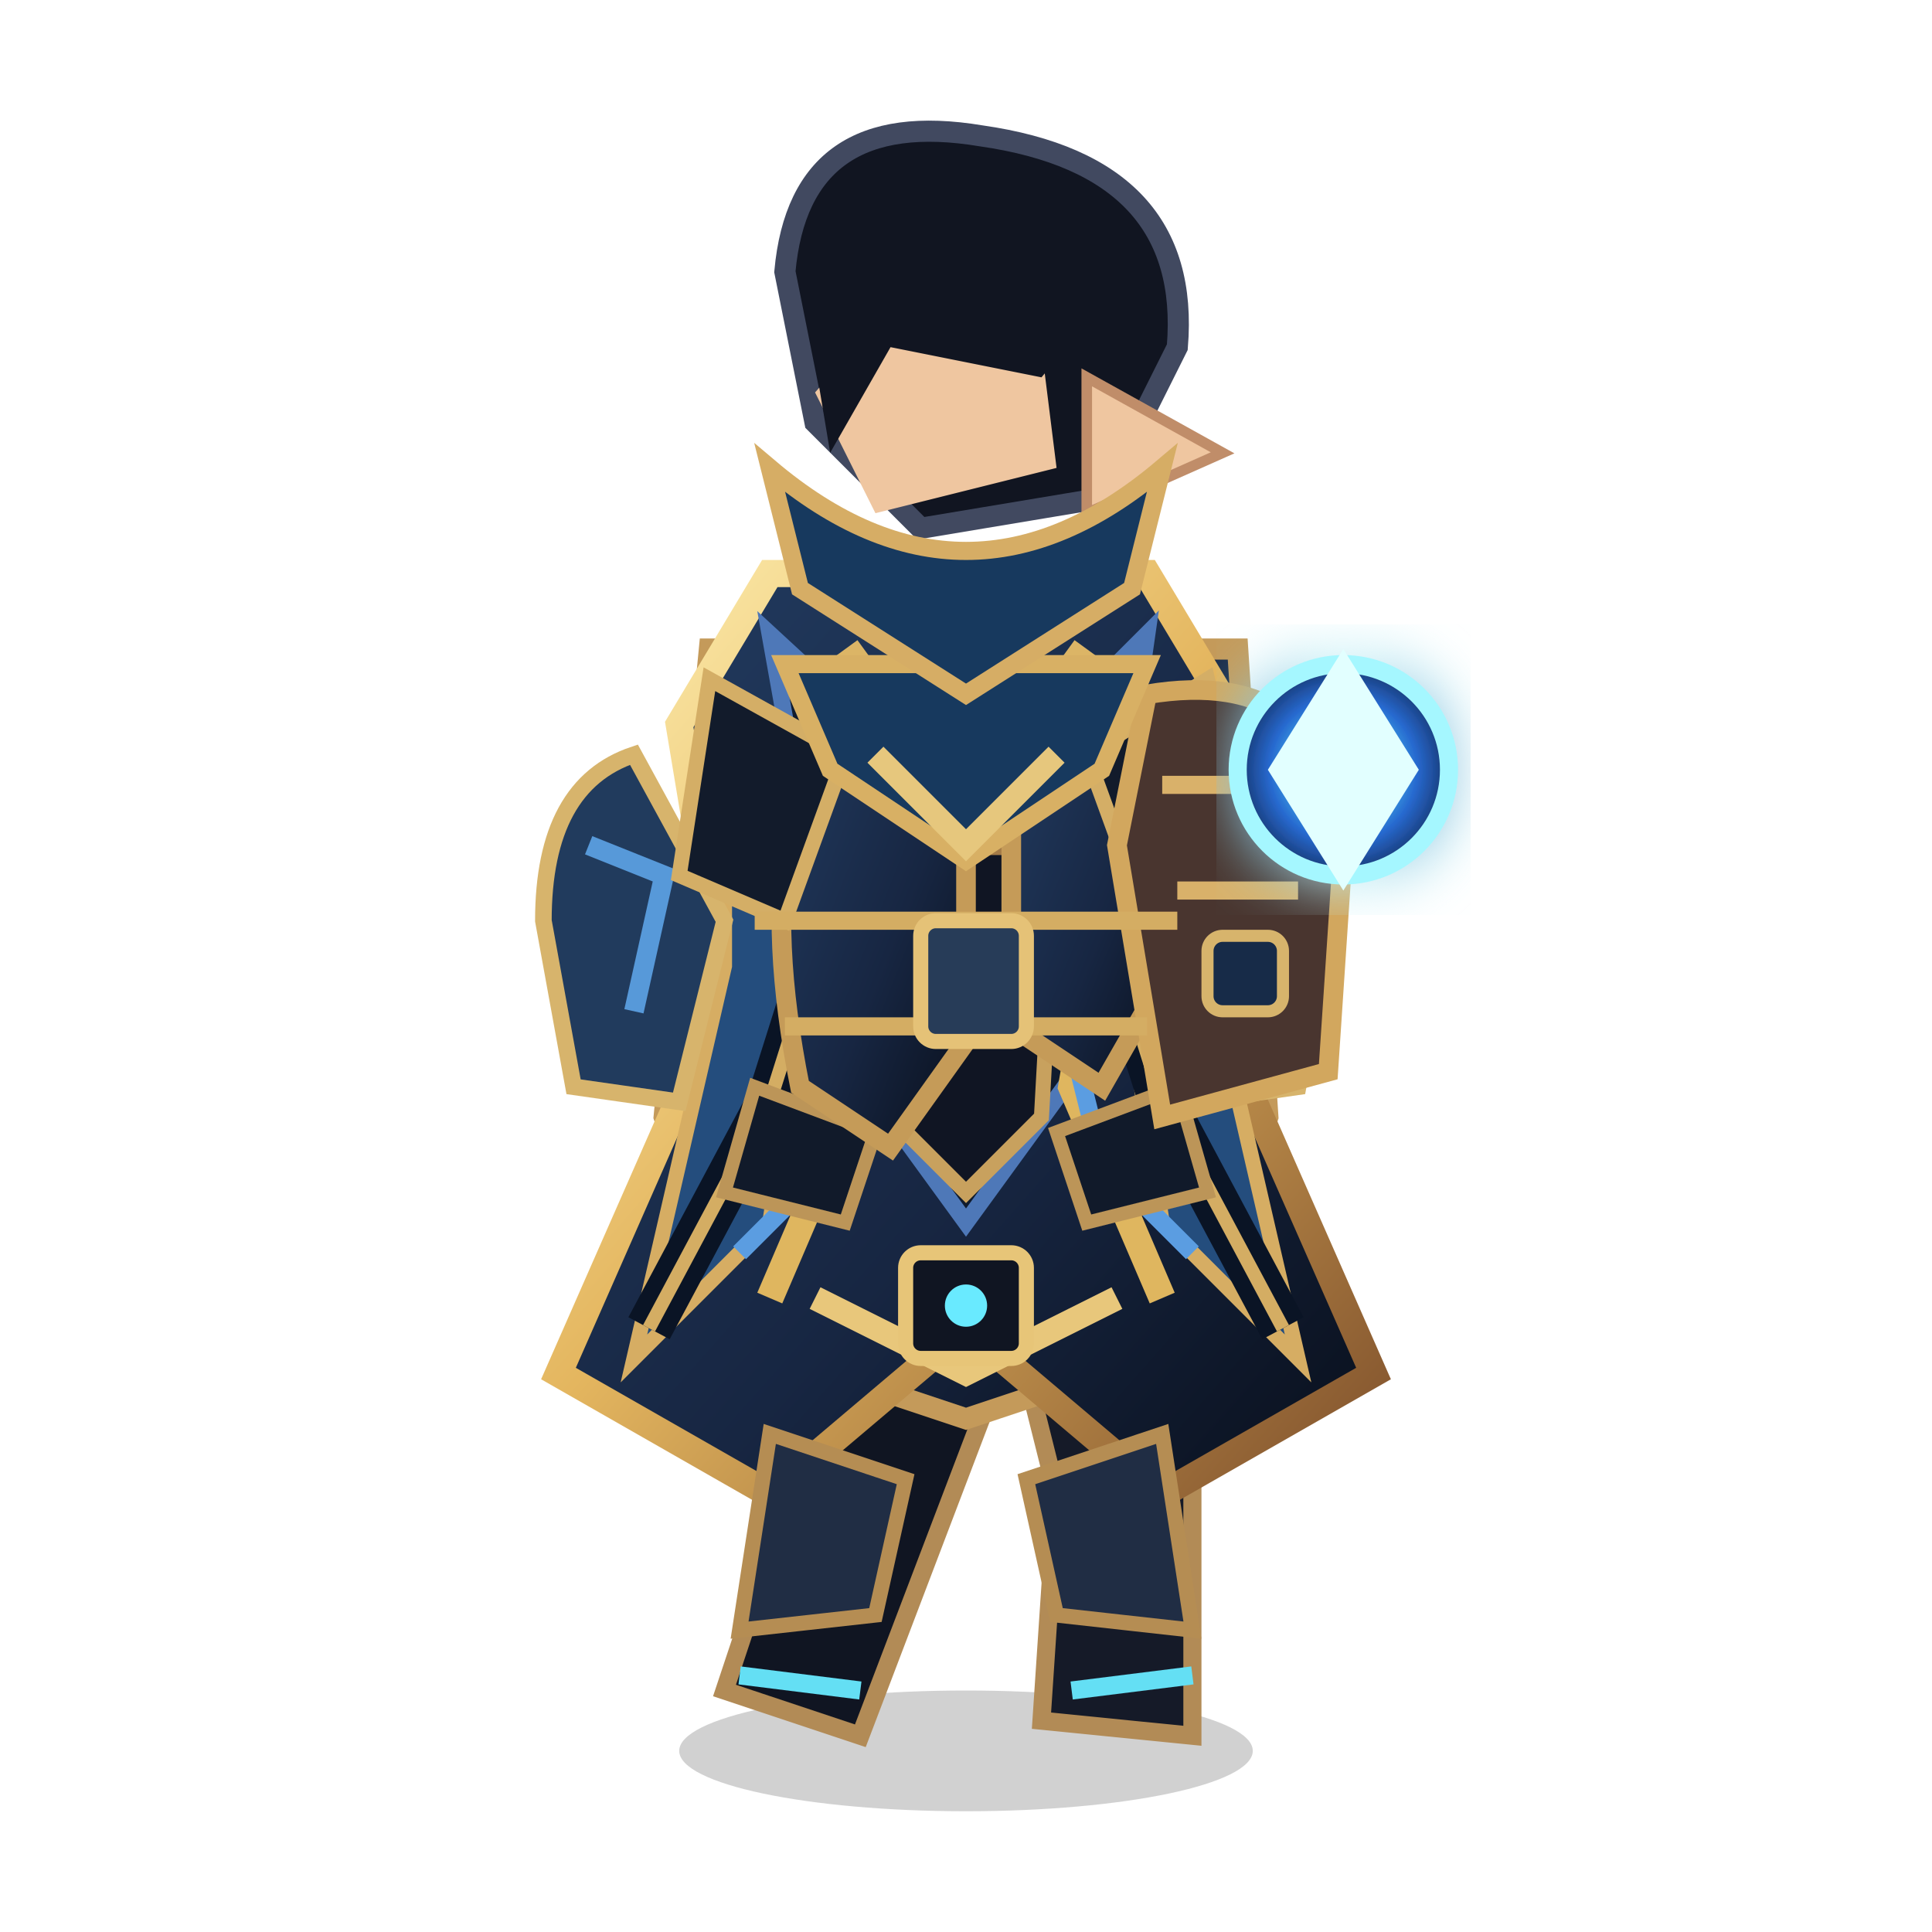
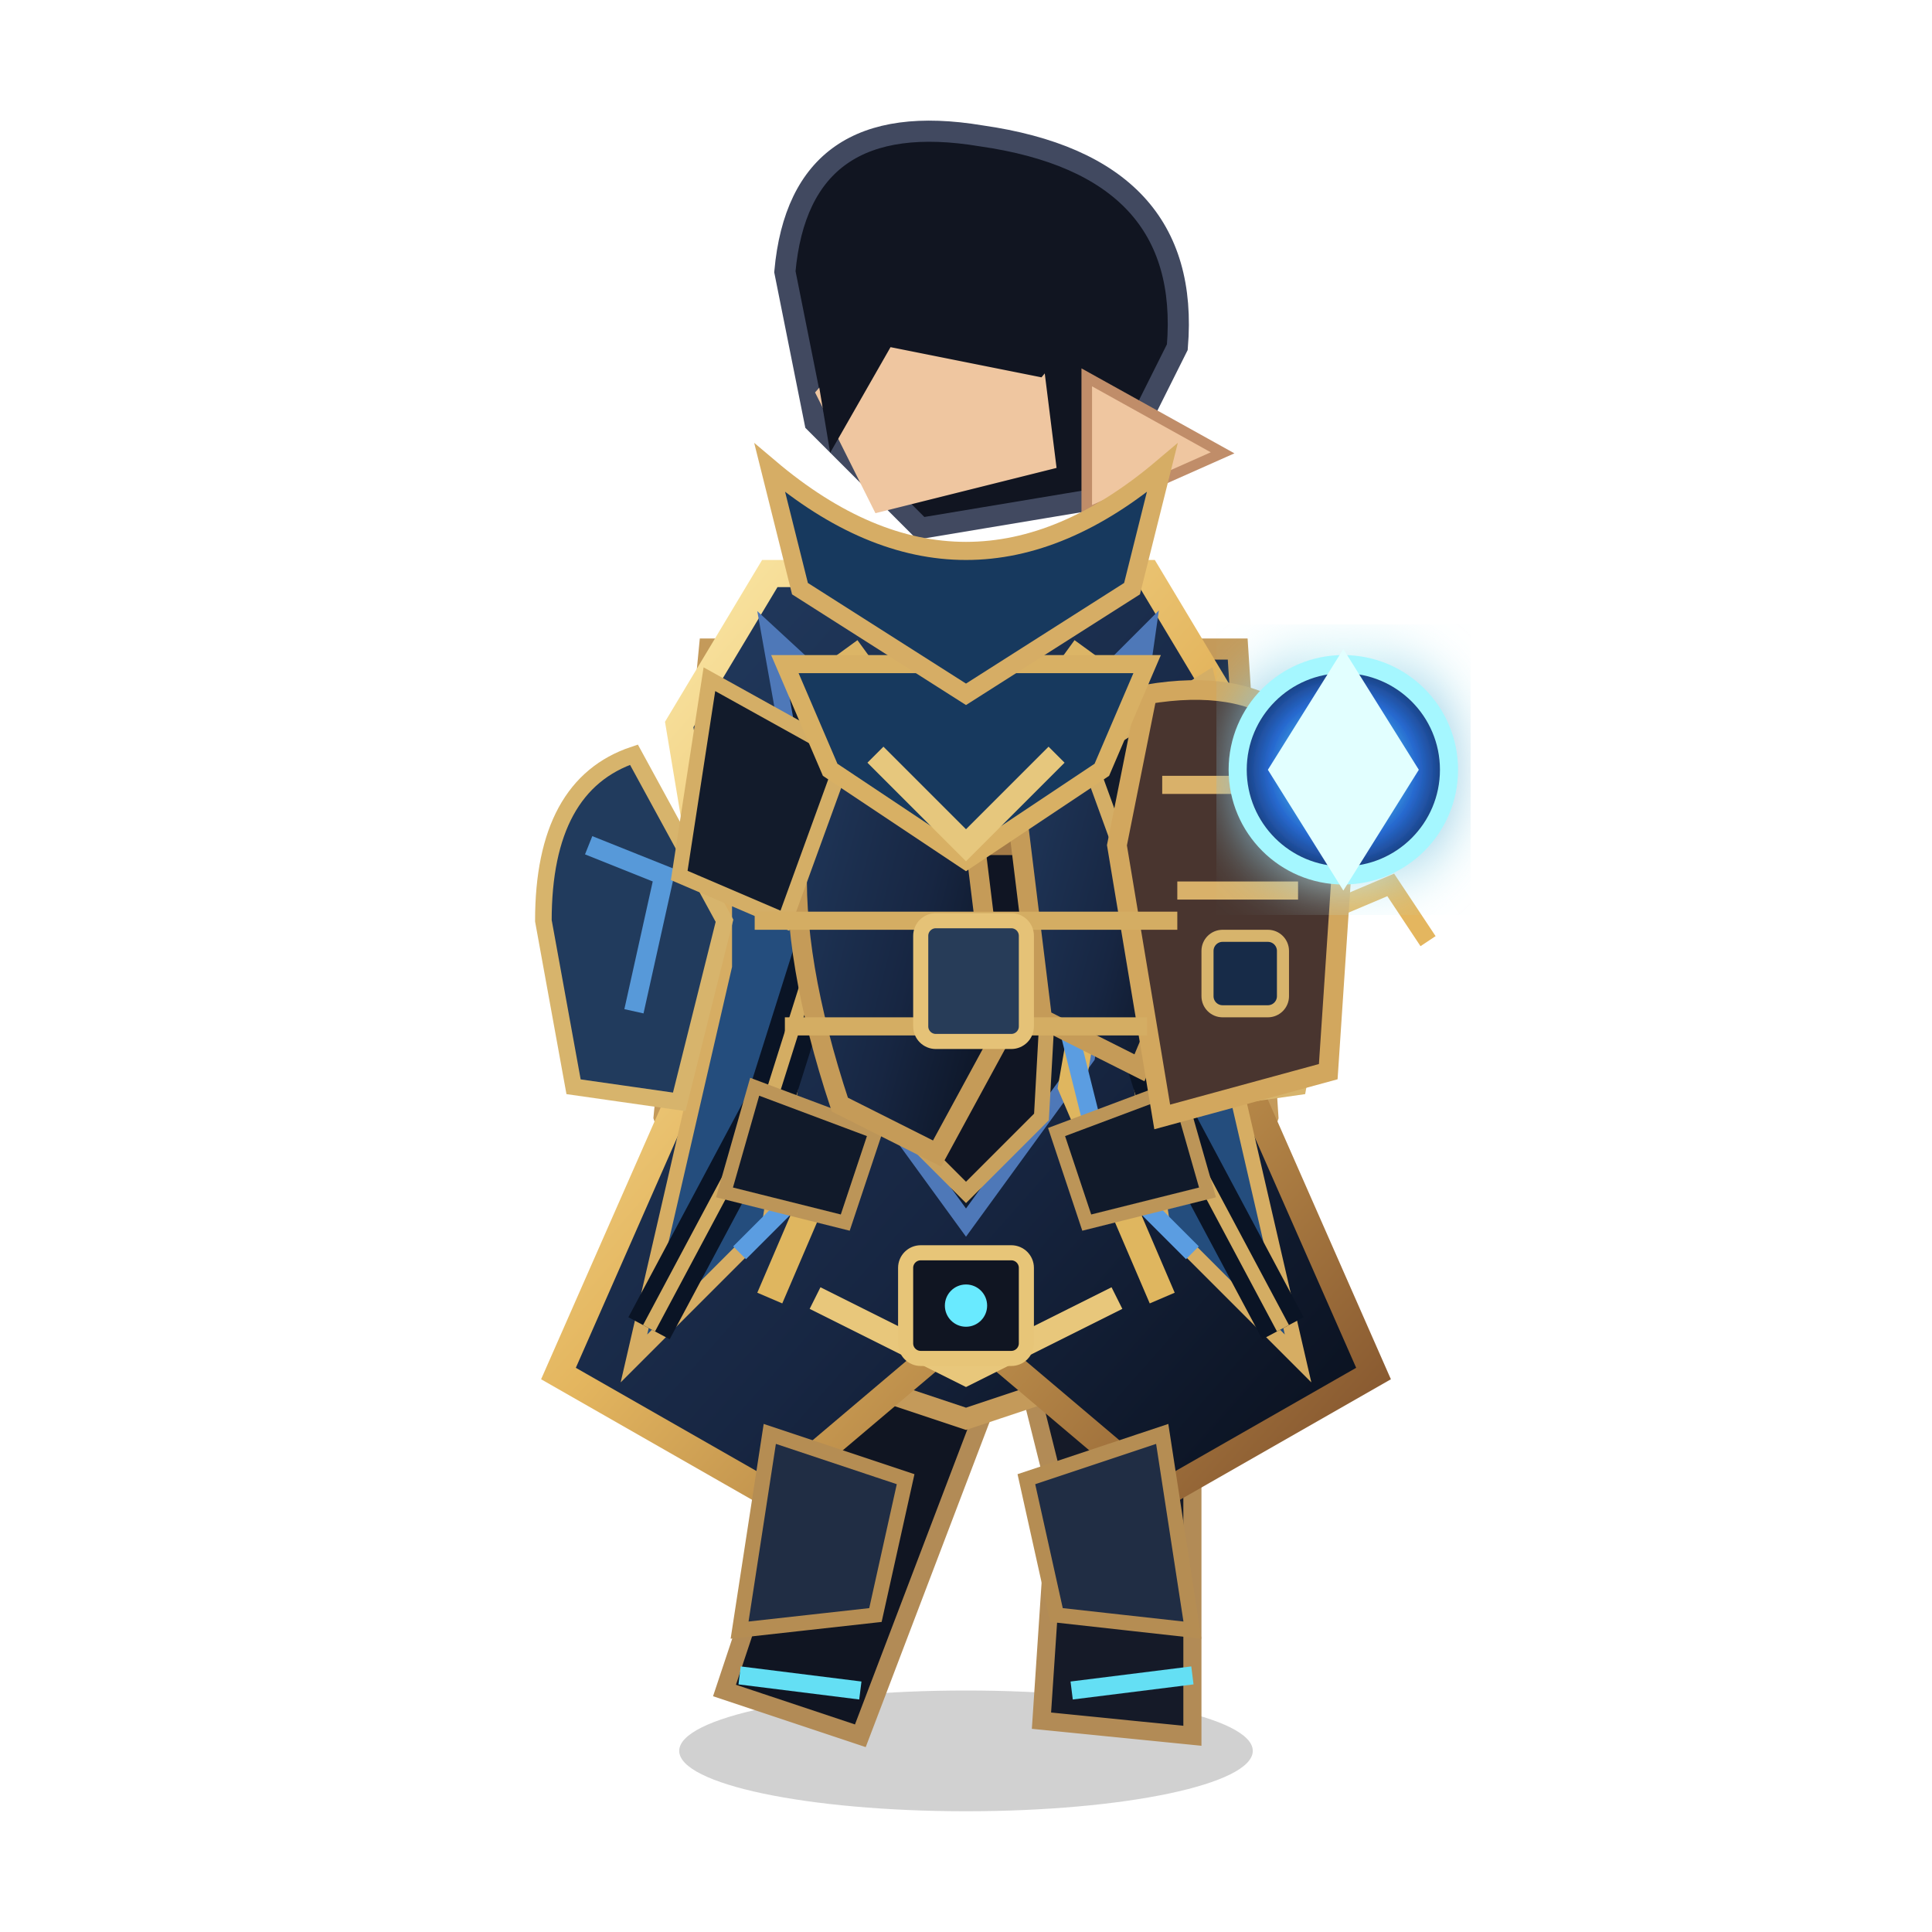
<svg xmlns="http://www.w3.org/2000/svg" width="128" height="128" viewBox="0 0 128 128" role="img" aria-label="Researcher left interact frame 0">
  <defs>
    <linearGradient id="coat" x1="0" y1="0" x2="1" y2="1">
      <stop offset="0" stop-color="#223c61" />
      <stop offset=".58" stop-color="#172642" />
      <stop offset="1" stop-color="#090f1b" />
    </linearGradient>
    <linearGradient id="gold" x1="0" y1="0" x2="1" y2="1">
      <stop stop-color="#fff0b2" />
      <stop offset=".45" stop-color="#e4b65f" />
      <stop offset="1" stop-color="#80512c" />
    </linearGradient>
    <radialGradient id="orb">
      <stop stop-color="#f0ffff" />
      <stop offset=".25" stop-color="#55e9ff" />
      <stop offset=".7" stop-color="#2769cf" />
      <stop offset="1" stop-color="#18366e" />
    </radialGradient>
    <linearGradient id="skin" x1="0" y1="0" x2="1" y2="1">
      <stop stop-color="#ffe0bd" />
      <stop offset="1" stop-color="#efc6a0" />
    </linearGradient>
    <filter id="glow">
      <feGaussianBlur stdDeviation="2.1" result="b" />
      <feMerge>
        <feMergeNode in="b" />
        <feMergeNode in="SourceGraphic" />
      </feMerge>
    </filter>
  </defs>
  <ellipse cx="64" cy="116" rx="19" ry="4" fill="#000" opacity=".18" />
  <g transform="translate(0 3)">
    <g transform="translate(0 0)">
      <path d="M55 74 L53 94 L48 109 L57 112 L65 91 L66 75 Z" fill="#101522" stroke="#b28b56" stroke-width="1.2" />
      <path d="M65 76 L70 96 L69 111 L79 112 L79 94 L74 74 Z" fill="#151a28" stroke="#b28b56" stroke-width="1.2" />
      <path d="M47 40 L82 40 L84 71 L79 86 L64 91 L49 86 L44 71 Z" fill="url(#coat)" stroke="#c49a5a" stroke-width="1.4" />
      <path d="M51 35 L76 35 L82 45 L80 63 L91 88 L77 96 L64 85 L51 96 L37 88 L48 63 L45 45 Z" fill="url(#coat)" stroke="url(#gold)" stroke-width="1.8" />
      <path d="M51 39 L64 51 L76 39 L72 67 L64 78 L56 67 Z" fill="#101b2d" stroke="#4e78b8" stroke-width="1.1" />
      <path d="M48 49 L55 52 L51 78 L42 87 L48 61 Z M78 49 L73 52 L77 78 L86 87 L80 61 Z" fill="#244d7d" stroke="#d6ad63" stroke-width="1" />
      <path d="M56 40 L64 51 L72 40" fill="none" stroke="#dcb566" stroke-width="2" />
      <path d="M58 53 L70 53 L69 71 L64 76 L59 71 Z" fill="#101523" stroke="#c8a15e" stroke-width="1" />
      <path d="M53 46 L57 69 L51 83 M75 46 L71 69 L77 83" fill="none" stroke="#dfb65f" stroke-width="1.8" />
      <path d="M47 53 L81 53" stroke="#a47b47" stroke-width="1.3" />
      <path d="M47 44 L57 51 L51 70 L43 85 M81 44 L71 51 L77 70 L85 85" fill="none" stroke="#0a1425" stroke-width="3.1" />
      <path d="M47 44 L57 51 L51 70 L43 85 M81 44 L71 51 L77 70 L85 85" fill="none" stroke="#d4ad63" stroke-width=".9" />
      <path d="M54 54 L59 58 L55 74 L49 80 M74 54 L69 58 L73 74 L79 80" fill="none" stroke="#5b9de1" stroke-width="1.2" />
      <path d="M54 83 L64 88 L74 83" fill="none" stroke="#e8c77b" stroke-width="1.6" />
      <rect x="60" y="80" width="8" height="7" rx="1" fill="#101522" stroke="#e7c578" stroke-width="1" />
      <circle cx="64" cy="83.5" r="1.4" fill="#69eaff" />
      <path d="M42 47 Q36 49 36 58 L38 69 L45 70 L48 58 Z" fill="#213b5d" stroke="#d7b46c" stroke-width="1.1" />
      <path d="M39 53 L44 55 L42 64" fill="none" stroke="#5799d9" stroke-width="1.3" />
      <path d="M81 47 Q88 49 88 58 L86 69 L79 70 L76 58 Z" fill="#172944" stroke="#d7b46c" stroke-width="1.1" />
      <path d="M80 54 L85 56 L83 64" fill="none" stroke="#5799d9" stroke-width="1.3" />
      <path d="M50 69 L58 72 L56 78 L48 76 Z M70 72 L78 69 L80 76 L72 78 Z" fill="#111a2a" stroke="#bc9558" stroke-width=".9" />
      <path d="M51 92 L60 95 L58 104 L49 105 Z M68 95 L77 92 L79 105 L70 104 Z" fill="#202d44" stroke="#b58d53" stroke-width="1" />
      <path d="M49 108 L57 109 M71 109 L79 108" stroke="#64dff4" stroke-width="1.2" />
-       <path d="M58 42 Q49 49 53 69 L59 73 L64 66 L64 49 Z" fill="url(#coat)" stroke="#c59b58" stroke-width="1.3" />
-       <path d="M70 43 Q80 48 77 62 L73 69 L67 65 L67 50 Z" fill="url(#coat)" stroke="#c59b58" stroke-width="1.3" />
+       <g transform="rotate(-7 64 48)">
+         <path d="M58 42 Q49 49 53 69 L59 73 L64 66 L64 49 Z" fill="url(#coat)" stroke="#c59b58" stroke-width="1.3" />
+         <path d="M70 43 Q80 48 77 62 L73 69 L67 65 L67 50 Z" fill="url(#coat)" stroke="#c59b58" stroke-width="1.3" />
+         <path d="M84 61 L91 59 L93 63" stroke="#e4b65f" stroke-width="1.2" fill="none" />
+       </g>
      <path d="M47 42 L56 47 L52 58 L45 55 Z M80 42 L72 47 L76 58 L83 55 Z" fill="#121b2b" stroke="#d4ae66" stroke-width="1" />
      <path d="M76 43 Q88 41 89 53 L88 68 L77 71 L74 53 Z" fill="#49352f" stroke="#d2a75e" stroke-width="1.3" />
      <path d="M77 49 L87 49 M78 56 L86 56" stroke="#d9b16a" stroke-width="1.2" />
      <rect x="80" y="59" width="5" height="5" rx="1" fill="#172b48" stroke="#d7b46c" stroke-width=".8" />
      <path d="M52 41 L76 41 L73 48 L64 54 L55 48 Z" fill="#17395e" stroke="#d8b064" stroke-width="1.2" />
      <path d="M58 47 L64 53 L70 47" fill="none" stroke="#e6c77d" stroke-width="1.5" />
      <path d="M50 58 L78 58 M52 65 L76 65" stroke="#d4ad63" stroke-width="1.2" />
      <rect x="61" y="58" width="7" height="8" rx="1" fill="#273c58" stroke="#e5c277" stroke-width="1" />
      <path d="M52 15 Q53 4 65 6 Q79 8 78 20 L73 30 L61 32 L54 25 Z" fill="#111521" stroke="#414960" stroke-width="1.4" />
      <path d="M72 22 L81 27 L72 31 Z" fill="#efc6a0" stroke="#c08d69" stroke-width=".7" />
      <path d="M54 23 Q60 16 69 20 L70 28 L58 31 Z" fill="#efc6a0" />
      <path d="M53 15 Q63 5 74 16 L69 22 L59 20 L55 27 Z" fill="#111521" />
      <path d="M51 28 Q64 39 77 28 L75 36 L64 43 L53 36 Z" fill="#17395e" stroke="#d6ad65" stroke-width="1.2" />
      <g filter="url(#glow)">
        <circle cx="89" cy="48" r="7" fill="url(#orb)" stroke="#a5f7ff" stroke-width="1.2" />
        <path d="M84 48 L89 40 L94 48 L89 56 Z" fill="#e2ffff" />
      </g>
    </g>
  </g>
</svg>
